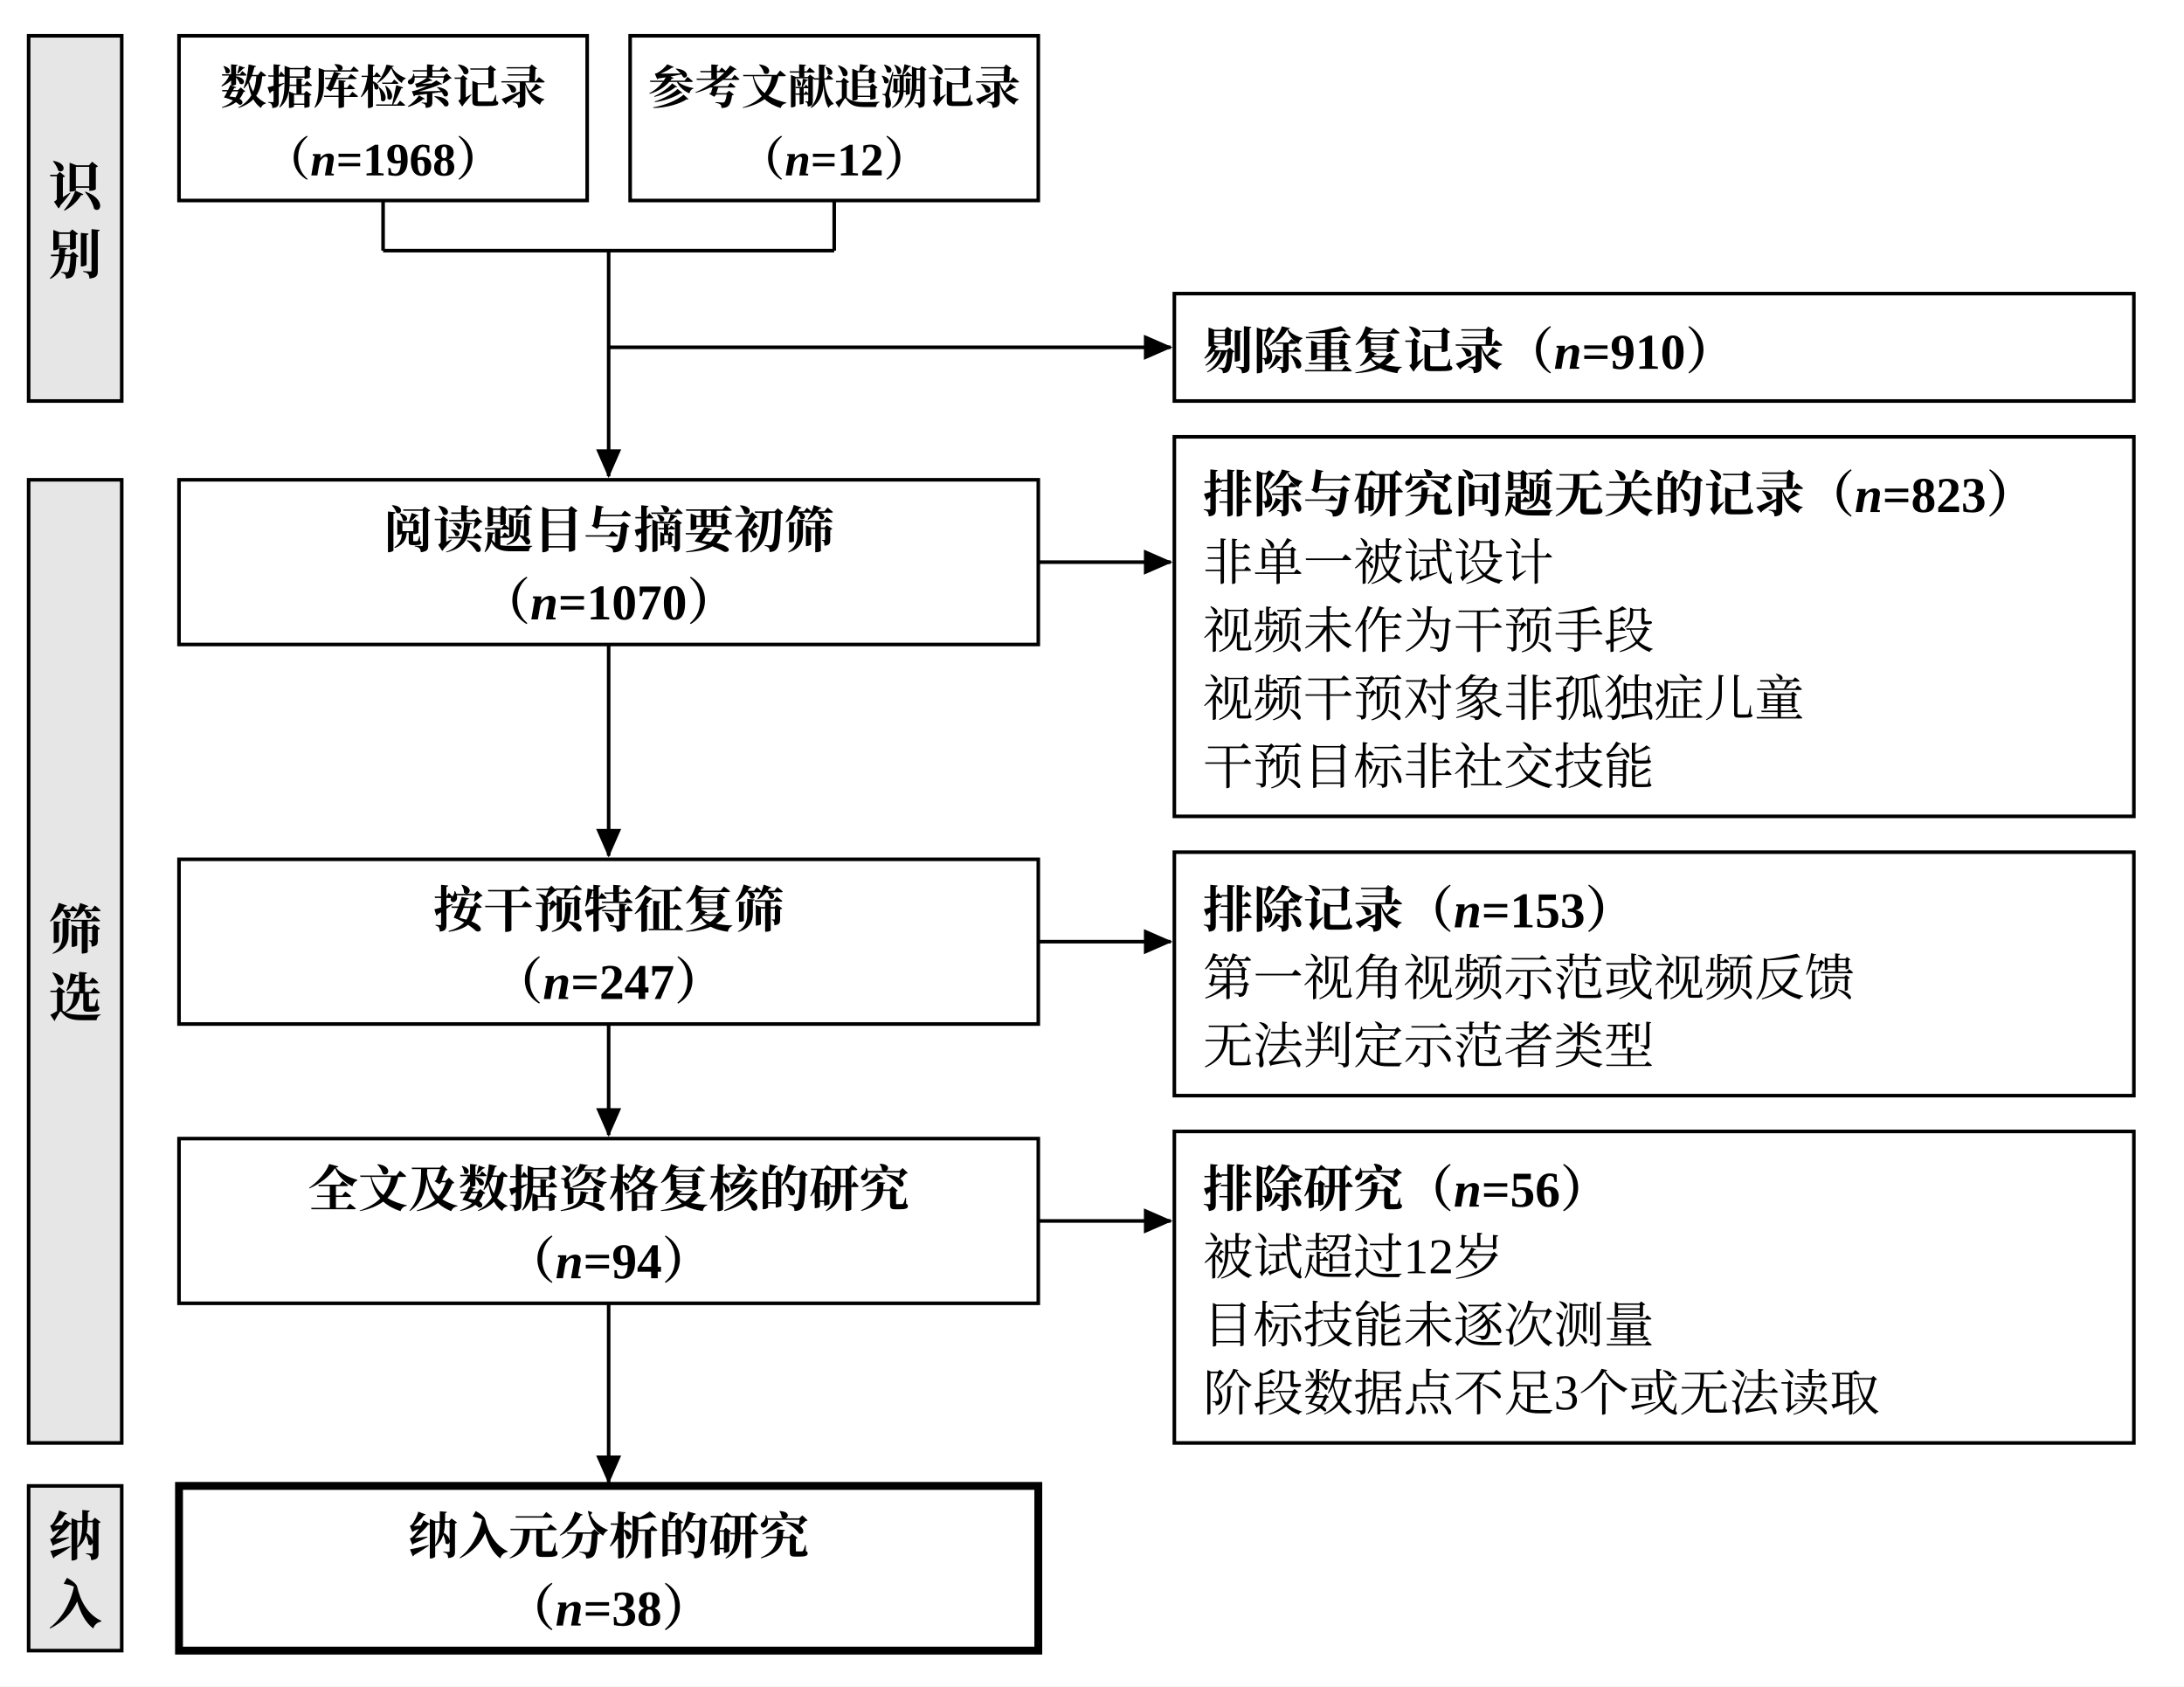
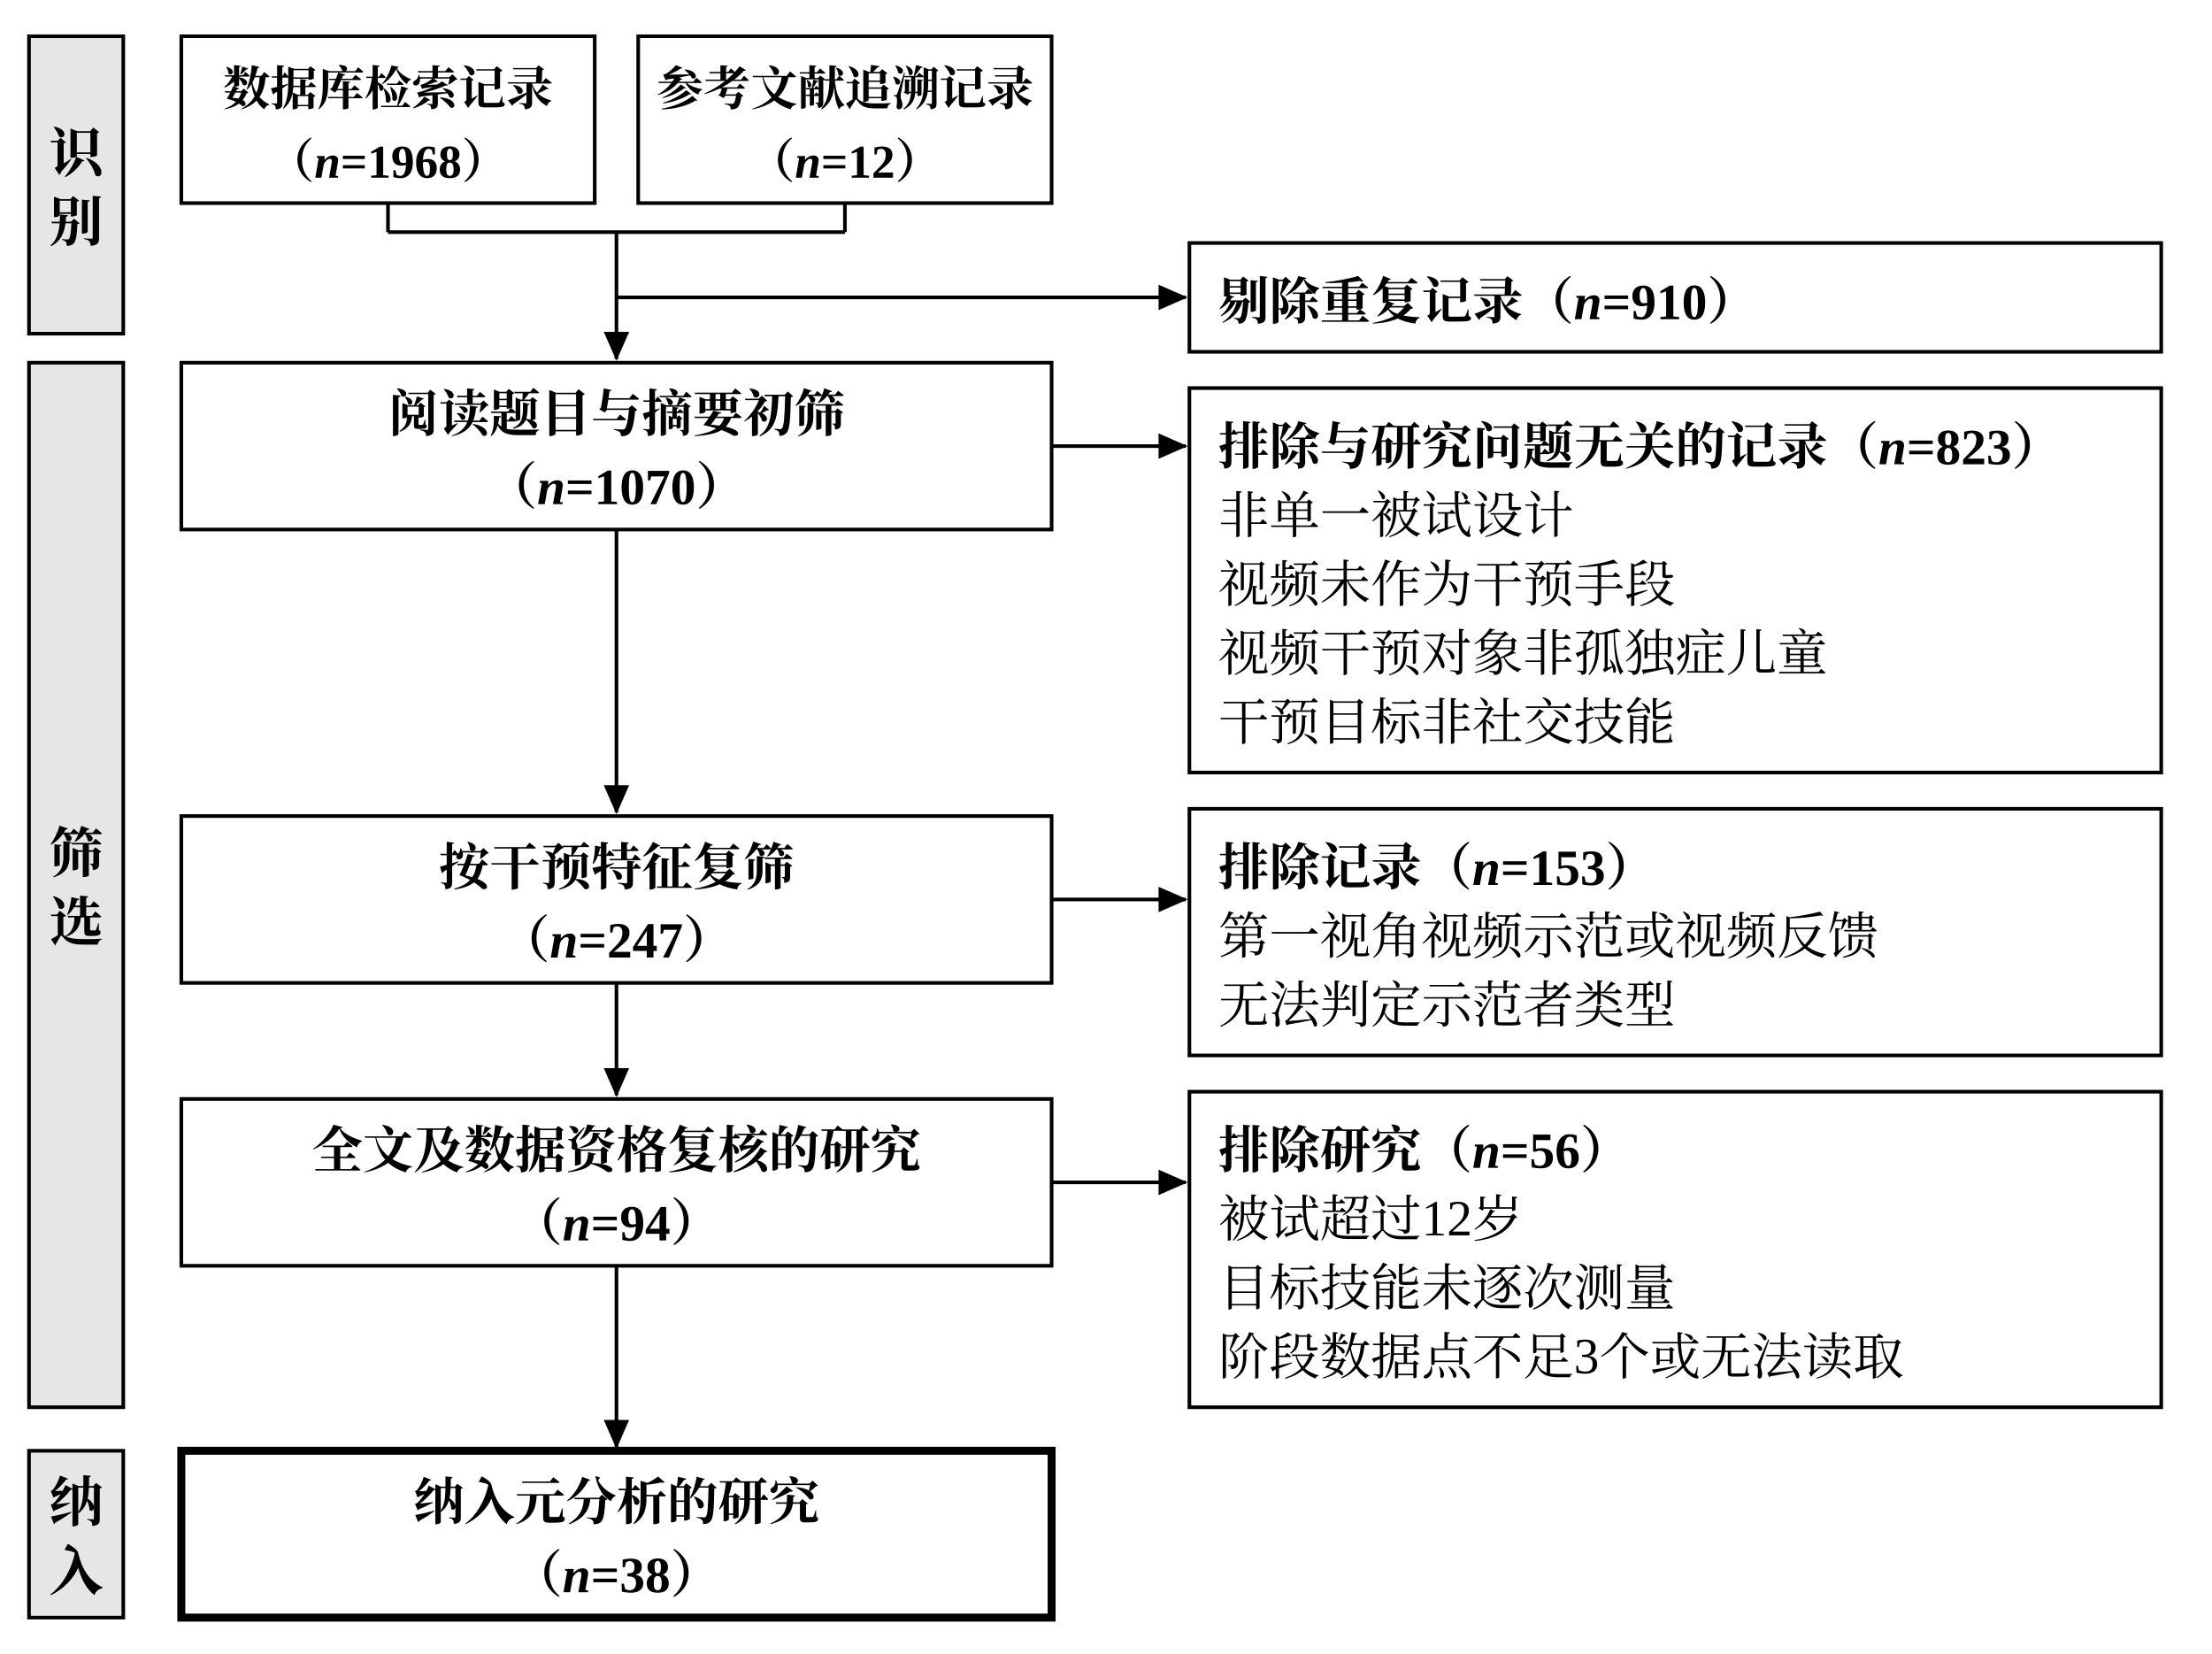
- <svg xmlns="http://www.w3.org/2000/svg" id="fig" width="610" height="471" viewBox="0 0 610 471">
+ <svg xmlns="http://www.w3.org/2000/svg" id="fig" width="610" height="456.0" viewBox="0 0 610 456.0">
  <style>
  text{font-family:"Times New Roman","Liberation Serif","SimSun","宋体","Noto Serif CJK SC",serif;font-size:14px;fill:#000}
  text.b{font-weight:bold}
  text.sm{font-size:13px}
  text.st{font-weight:bold;font-size:15px}
  .box{fill:#fff;stroke:#000;stroke-width:1}
  .thick{stroke-width:2.2}
  .stage{fill:#e6e6e6;stroke:#000;stroke-width:1}
  .ln,.ln0{stroke:#000;stroke-width:1;fill:none}
  .ln{marker-end:url(#ar)}
</style>
  <defs>
    <marker id="ar" markerUnits="userSpaceOnUse" markerWidth="8" markerHeight="7" refX="7.5" refY="3.5" orient="auto">
      <path d="M0,0 L8,3.5 L0,7 z" fill="#000" />
    </marker>
  </defs>
-   <rect width="610" height="471" fill="#fff" />
+   <rect width="610" height="456.0" fill="#fff" />
  <rect class="box" x="50" y="10" width="114.0" height="46" />
  <text class="b sm" x="107.0" y="29" text-anchor="middle">数据库检索记录</text>
  <text class="b sm" x="107.0" y="49" text-anchor="middle">（<tspan font-style="italic">n</tspan>=<tspan>1968</tspan>）</text>
  <rect class="box" x="176.0" y="10" width="114.0" height="46" />
  <text class="b sm" x="233.0" y="29" text-anchor="middle">参考文献追溯记录</text>
  <text class="b sm" x="233.0" y="49" text-anchor="middle">（<tspan font-style="italic">n</tspan>=<tspan>12</tspan>）</text>
-   <line class="ln0" x1="107.0" y1="56" x2="107.0" y2="70" />
-   <line class="ln0" x1="233.0" y1="56" x2="233.0" y2="70" />
-   <line class="ln0" x1="107.0" y1="70" x2="233.0" y2="70" />
-   <rect class="box" x="328" y="82" width="268" height="30" />
-   <text class="b" x="336" y="103" text-anchor="start">剔除重复记录（<tspan font-style="italic">n</tspan>=<tspan>910</tspan>）</text>
-   <line class="ln" x1="170.0" y1="97.0" x2="327" y2="97.0" />
-   <line class="ln" x1="170.0" y1="70" x2="170.0" y2="133" />
-   <rect class="box" x="50" y="134" width="240" height="46" />
-   <text class="b" x="170.0" y="153" text-anchor="middle">阅读题目与摘要初筛</text>
-   <text class="b" x="170.0" y="173" text-anchor="middle">（<tspan font-style="italic">n</tspan>=<tspan>1070</tspan>）</text>
-   <rect class="box" x="328" y="122" width="268" height="106" />
-   <text class="b" x="336" y="143" text-anchor="start">排除与研究问题无关的记录（<tspan font-style="italic">n</tspan>=<tspan>823</tspan>）</text>
-   <text class="" x="336" y="162" text-anchor="start">非单一被试设计</text>
-   <text class="" x="336" y="181" text-anchor="start">视频未作为干预手段</text>
-   <text class="" x="336" y="200" text-anchor="start">视频干预对象非孤独症儿童</text>
-   <text class="" x="336" y="219" text-anchor="start">干预目标非社交技能</text>
-   <line class="ln" x1="290" y1="157.0" x2="327" y2="157.0" />
-   <line class="ln" x1="170.0" y1="180" x2="170.0" y2="239" />
-   <rect class="box" x="50" y="240" width="240" height="46" />
-   <text class="b" x="170.0" y="259" text-anchor="middle">按干预特征复筛</text>
-   <text class="b" x="170.0" y="279" text-anchor="middle">（<tspan font-style="italic">n</tspan>=<tspan>247</tspan>）</text>
-   <rect class="box" x="328" y="238" width="268" height="68" />
-   <text class="b" x="336" y="259" text-anchor="start">排除记录（<tspan font-style="italic">n</tspan>=<tspan>153</tspan>）</text>
-   <text class="" x="336" y="278" text-anchor="start">第一视角视频示范或视频反馈</text>
-   <text class="" x="336" y="297" text-anchor="start">无法判定示范者类型</text>
-   <line class="ln" x1="290" y1="263.0" x2="327" y2="263.0" />
-   <line class="ln" x1="170.0" y1="286" x2="170.0" y2="317" />
-   <rect class="box" x="50" y="318" width="240" height="46" />
-   <text class="b" x="170.0" y="337" text-anchor="middle">全文及数据资格复核的研究</text>
-   <text class="b" x="170.0" y="357" text-anchor="middle">（<tspan font-style="italic">n</tspan>=<tspan>94</tspan>）</text>
-   <rect class="box" x="328" y="316" width="268" height="87" />
-   <text class="b" x="336" y="337" text-anchor="start">排除研究（<tspan font-style="italic">n</tspan>=<tspan>56</tspan>）</text>
-   <text class="" x="336" y="356" text-anchor="start">被试超过12岁</text>
-   <text class="" x="336" y="375" text-anchor="start">目标技能未逐次测量</text>
-   <text class="" x="336" y="394" text-anchor="start">阶段数据点不足3个或无法读取</text>
-   <line class="ln" x1="290" y1="341.0" x2="327" y2="341.0" />
-   <line class="ln" x1="170.0" y1="364" x2="170.0" y2="414" />
-   <rect class="box thick" x="50" y="415" width="240" height="46" />
-   <text class="b" x="170.0" y="434" text-anchor="middle">纳入元分析的研究</text>
-   <text class="b" x="170.0" y="454" text-anchor="middle">（<tspan font-style="italic">n</tspan>=<tspan>38</tspan>）</text>
-   <rect class="stage" x="8" y="10" width="26" height="102" />
-   <text class="st" x="21.0" y="57.5" text-anchor="middle">识</text>
-   <text class="st" x="21.0" y="76.5" text-anchor="middle">别</text>
-   <rect class="stage" x="8" y="134" width="26" height="269" />
-   <text class="st" x="21.0" y="265.0" text-anchor="middle">筛</text>
-   <text class="st" x="21.0" y="284.0" text-anchor="middle">选</text>
-   <rect class="stage" x="8" y="415" width="26" height="46" />
-   <text class="st" x="21.0" y="434.5" text-anchor="middle">纳</text>
-   <text class="st" x="21.0" y="453.5" text-anchor="middle">入</text>
+   <line class="ln0" x1="107.0" y1="56" x2="107.0" y2="64" />
+   <line class="ln0" x1="233.0" y1="56" x2="233.0" y2="64" />
+   <line class="ln0" x1="107.0" y1="64" x2="233.0" y2="64" />
+   <rect class="box" x="328" y="67.0" width="268" height="30" />
+   <text class="b" x="336" y="88.0" text-anchor="start">剔除重复记录（<tspan font-style="italic">n</tspan>=<tspan>910</tspan>）</text>
+   <line class="ln" x1="170.0" y1="82.0" x2="327" y2="82.0" />
+   <line class="ln" x1="170.0" y1="64" x2="170.0" y2="99" />
+   <rect class="box" x="50" y="100" width="240" height="46" />
+   <text class="b" x="170.0" y="119" text-anchor="middle">阅读题目与摘要初筛</text>
+   <text class="b" x="170.0" y="139" text-anchor="middle">（<tspan font-style="italic">n</tspan>=<tspan>1070</tspan>）</text>
+   <rect class="box" x="328" y="107.0" width="268" height="106" />
+   <text class="b" x="336" y="128.0" text-anchor="start">排除与研究问题无关的记录（<tspan font-style="italic">n</tspan>=<tspan>823</tspan>）</text>
+   <text class="" x="336" y="147.0" text-anchor="start">非单一被试设计</text>
+   <text class="" x="336" y="166.0" text-anchor="start">视频未作为干预手段</text>
+   <text class="" x="336" y="185.0" text-anchor="start">视频干预对象非孤独症儿童</text>
+   <text class="" x="336" y="204.0" text-anchor="start">干预目标非社交技能</text>
+   <line class="ln" x1="290" y1="123.0" x2="327" y2="123.0" />
+   <line class="ln" x1="170.0" y1="146" x2="170.0" y2="224.0" />
+   <rect class="box" x="50" y="225.0" width="240" height="46" />
+   <text class="b" x="170.0" y="244.0" text-anchor="middle">按干预特征复筛</text>
+   <text class="b" x="170.0" y="264.0" text-anchor="middle">（<tspan font-style="italic">n</tspan>=<tspan>247</tspan>）</text>
+   <rect class="box" x="328" y="223.0" width="268" height="68" />
+   <text class="b" x="336" y="244.0" text-anchor="start">排除记录（<tspan font-style="italic">n</tspan>=<tspan>153</tspan>）</text>
+   <text class="" x="336" y="263.0" text-anchor="start">第一视角视频示范或视频反馈</text>
+   <text class="" x="336" y="282.0" text-anchor="start">无法判定示范者类型</text>
+   <line class="ln" x1="290" y1="248.0" x2="327" y2="248.0" />
+   <line class="ln" x1="170.0" y1="271.0" x2="170.0" y2="302.0" />
+   <rect class="box" x="50" y="303.0" width="240" height="46" />
+   <text class="b" x="170.0" y="322.0" text-anchor="middle">全文及数据资格复核的研究</text>
+   <text class="b" x="170.0" y="342.0" text-anchor="middle">（<tspan font-style="italic">n</tspan>=<tspan>94</tspan>）</text>
+   <rect class="box" x="328" y="301.0" width="268" height="87" />
+   <text class="b" x="336" y="322.0" text-anchor="start">排除研究（<tspan font-style="italic">n</tspan>=<tspan>56</tspan>）</text>
+   <text class="" x="336" y="341.0" text-anchor="start">被试超过12岁</text>
+   <text class="" x="336" y="360.0" text-anchor="start">目标技能未逐次测量</text>
+   <text class="" x="336" y="379.0" text-anchor="start">阶段数据点不足3个或无法读取</text>
+   <line class="ln" x1="290" y1="326.0" x2="327" y2="326.0" />
+   <line class="ln" x1="170.0" y1="349.0" x2="170.0" y2="399.0" />
+   <rect class="box thick" x="50" y="400.0" width="240" height="46" />
+   <text class="b" x="170.0" y="419.0" text-anchor="middle">纳入元分析的研究</text>
+   <text class="b" x="170.0" y="439.0" text-anchor="middle">（<tspan font-style="italic">n</tspan>=<tspan>38</tspan>）</text>
+   <rect class="stage" x="8" y="10" width="26" height="82" />
+   <text class="st" x="21.0" y="47.5" text-anchor="middle">识</text>
+   <text class="st" x="21.0" y="66.5" text-anchor="middle">别</text>
+   <rect class="stage" x="8" y="100" width="26" height="288.0" />
+   <text class="st" x="21.0" y="240.5" text-anchor="middle">筛</text>
+   <text class="st" x="21.0" y="259.5" text-anchor="middle">选</text>
+   <rect class="stage" x="8" y="400.0" width="26" height="46.0" />
+   <text class="st" x="21.0" y="419.5" text-anchor="middle">纳</text>
+   <text class="st" x="21.0" y="438.5" text-anchor="middle">入</text>
</svg>
